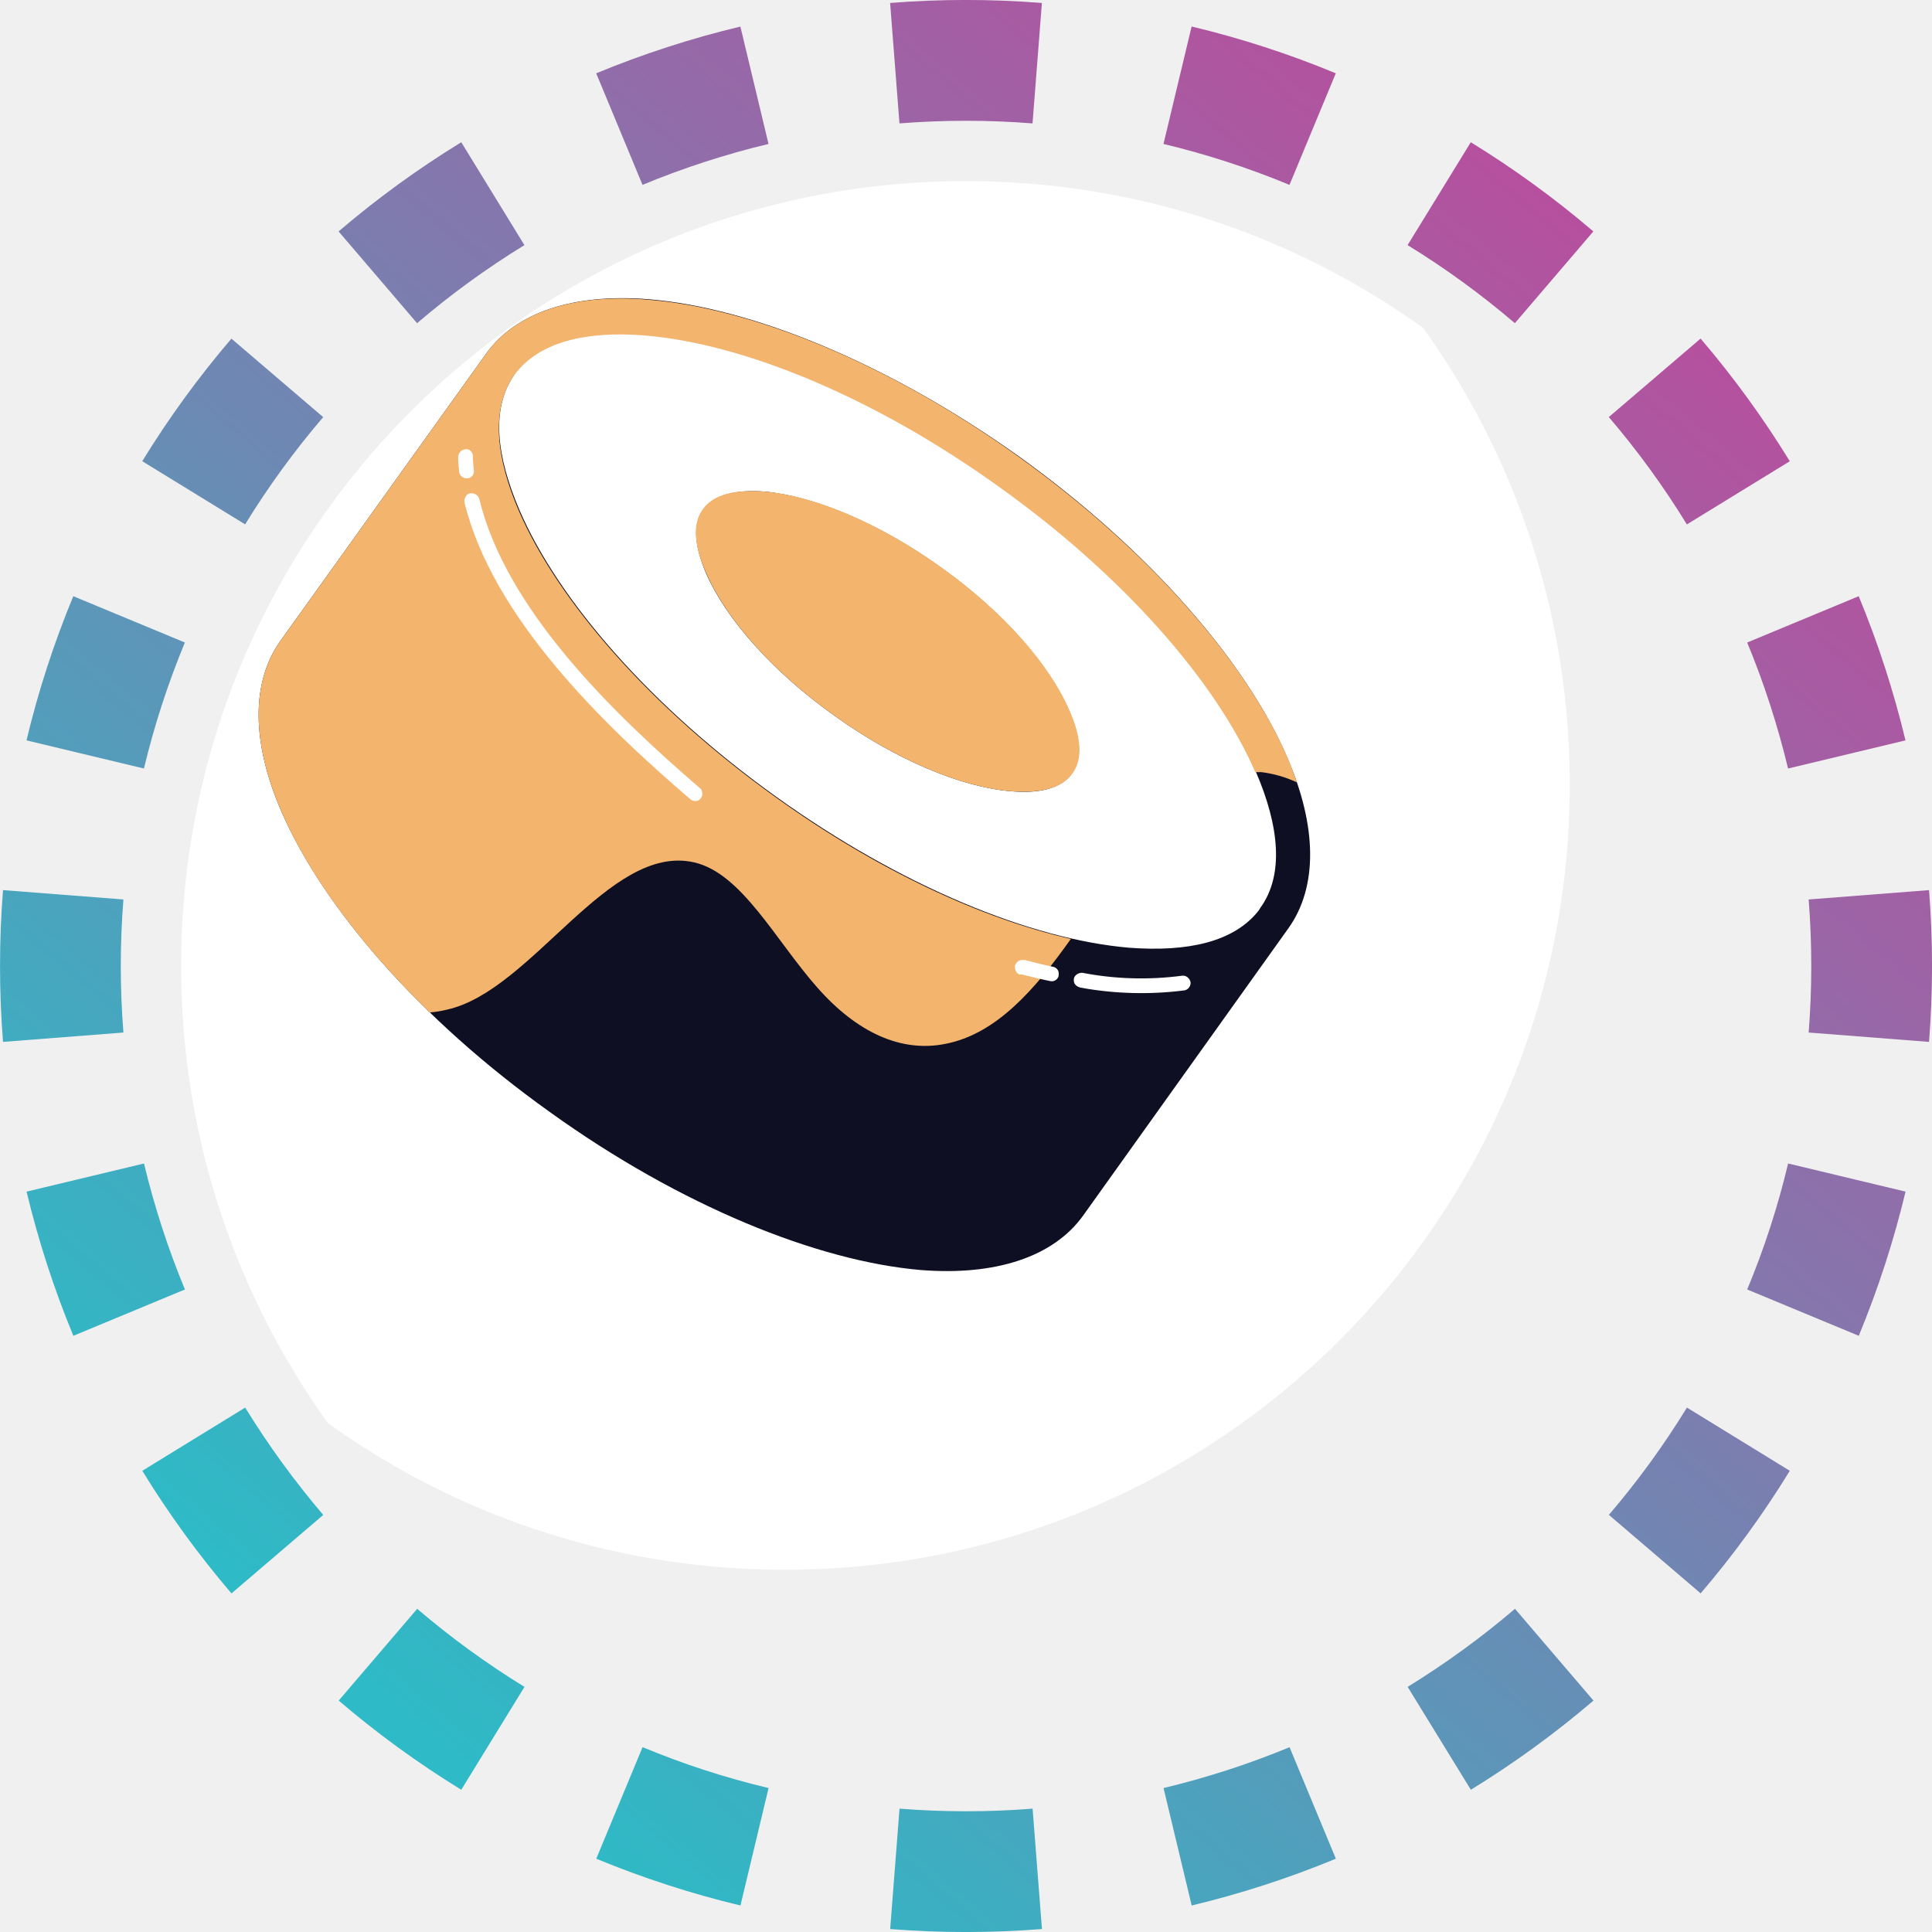
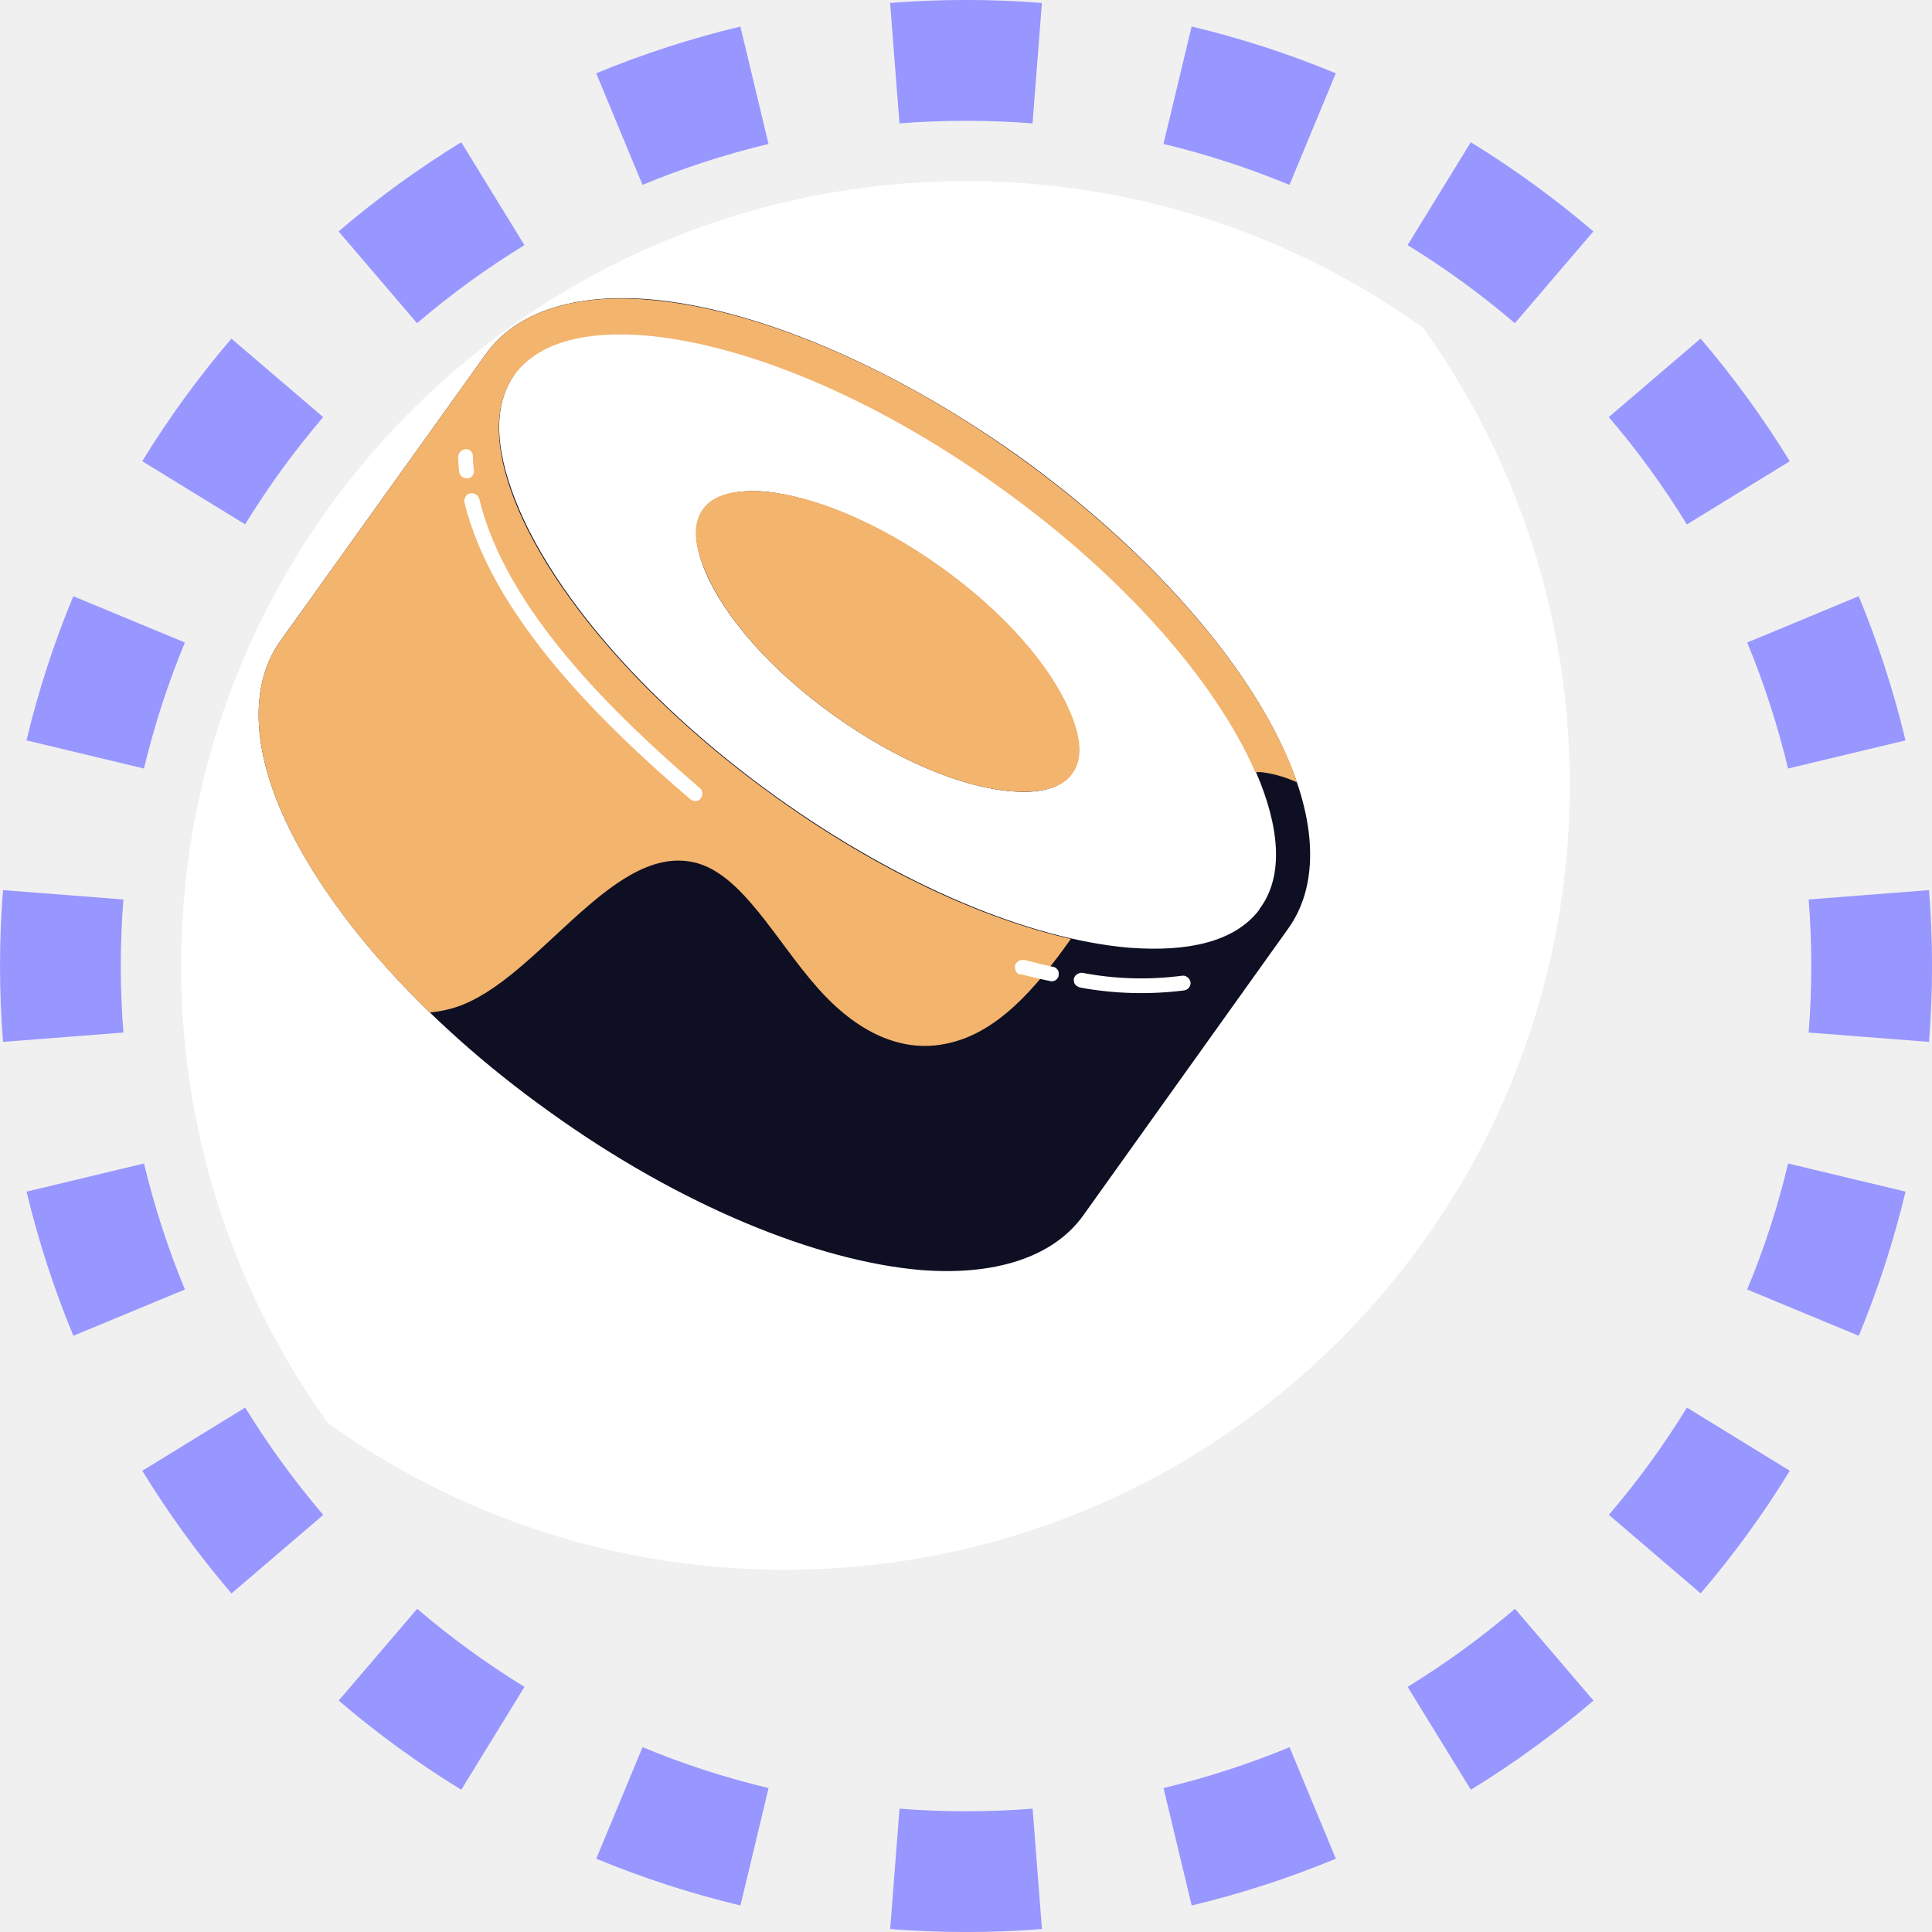
<svg xmlns="http://www.w3.org/2000/svg" width="32" height="32" fill="none" viewBox="0 0 32 32">
-   <path fill="url(#stataxsushi__paint0_linear_42_5)" fill-rule="evenodd" d="m31.951 17.257-1.994-.155a14 14 0 0 0 0-2.204l1.994-.155a16 16 0 0 1 0 2.514m-.39-4.994-1.945.466q-.26-1.08-.677-2.087l1.847-.767q.478 1.154.775 2.388M29.644 7.64 27.94 8.686a14 14 0 0 0-1.293-1.778l1.52-1.3a16 16 0 0 1 1.477 2.031m-3.253-3.806-1.3 1.52a14 14 0 0 0-1.777-1.293l1.047-1.704q1.076.661 2.03 1.477m-4.266-2.619-.767 1.848a14 14 0 0 0-2.087-.678l.466-1.945c.822.196 1.62.457 2.388.775M17.257.05l-.155 1.994a14 14 0 0 0-2.204 0L14.743.049a16 16 0 0 1 2.514 0m-4.994.39.466 1.945q-1.08.26-2.087.678l-.767-1.848A16 16 0 0 1 12.263.44M7.64 2.356 8.686 4.06a14 14 0 0 0-1.778 1.293l-1.3-1.52A16 16 0 0 1 7.64 2.356M3.833 5.609l1.52 1.3A14 14 0 0 0 4.06 8.685L2.356 7.639q.661-1.076 1.477-2.03M1.214 9.875l1.848.767a14 14 0 0 0-.678 2.087l-1.945-.466c.196-.822.457-1.62.775-2.388M.05 14.743a16 16 0 0 0 0 2.514l1.994-.155a14 14 0 0 1 0-2.204zm.39 4.994 1.945-.466q.26 1.08.678 2.087l-1.848.767a16 16 0 0 1-.775-2.388m1.917 4.624 1.704-1.047q.579.941 1.293 1.778l-1.52 1.3a16 16 0 0 1-1.477-2.031m3.253 3.806 1.3-1.52q.835.714 1.777 1.293l-1.047 1.704a16 16 0 0 1-2.03-1.477m4.266 2.619.767-1.848q1.007.42 2.087.678l-.466 1.945a16 16 0 0 1-2.388-.775m4.868 1.165.155-1.994a14 14 0 0 0 2.204 0l.155 1.994a16 16 0 0 1-2.514 0m4.994-.39-.466-1.945q1.08-.26 2.087-.677l.767 1.847a16 16 0 0 1-2.388.775m4.624-1.917-1.047-1.704q.941-.579 1.778-1.293l1.3 1.52a16 16 0 0 1-2.031 1.477m3.806-3.253-1.52-1.3a14 14 0 0 0 1.293-1.777l1.704 1.047q-.661 1.076-1.477 2.03m2.619-4.266-1.848-.767q.42-1.007.678-2.087l1.945.466a16 16 0 0 1-.775 2.388" clip-rule="evenodd" />
+   <path fill="#9896FF" fill-rule="evenodd" d="m31.951 17.257-1.994-.155a14 14 0 0 0 0-2.204l1.994-.155a16 16 0 0 1 0 2.514m-.39-4.994-1.945.466q-.26-1.08-.677-2.087l1.847-.767q.478 1.154.775 2.388M29.644 7.64 27.94 8.686a14 14 0 0 0-1.293-1.778l1.52-1.3a16 16 0 0 1 1.477 2.031m-3.253-3.806-1.3 1.52a14 14 0 0 0-1.777-1.293l1.047-1.704q1.076.661 2.03 1.477m-4.266-2.619-.767 1.848a14 14 0 0 0-2.087-.678l.466-1.945c.822.196 1.62.457 2.388.775M17.257.05l-.155 1.994a14 14 0 0 0-2.204 0L14.743.049a16 16 0 0 1 2.514 0m-4.994.39.466 1.945q-1.08.26-2.087.678l-.767-1.848A16 16 0 0 1 12.263.44M7.64 2.356 8.686 4.06a14 14 0 0 0-1.778 1.293l-1.3-1.52A16 16 0 0 1 7.64 2.356M3.833 5.609l1.52 1.3A14 14 0 0 0 4.06 8.685L2.356 7.639q.661-1.076 1.477-2.03M1.214 9.875l1.848.767a14 14 0 0 0-.678 2.087l-1.945-.466c.196-.822.457-1.62.775-2.388M.05 14.743a16 16 0 0 0 0 2.514l1.994-.155a14 14 0 0 1 0-2.204zm.39 4.994 1.945-.466q.26 1.08.678 2.087l-1.848.767a16 16 0 0 1-.775-2.388m1.917 4.624 1.704-1.047q.579.941 1.293 1.778l-1.52 1.3a16 16 0 0 1-1.477-2.031m3.253 3.806 1.3-1.52q.835.714 1.777 1.293l-1.047 1.704a16 16 0 0 1-2.03-1.477m4.266 2.619.767-1.848q1.007.42 2.087.678l-.466 1.945a16 16 0 0 1-2.388-.775m4.868 1.165.155-1.994a14 14 0 0 0 2.204 0l.155 1.994a16 16 0 0 1-2.514 0m4.994-.39-.466-1.945q1.08-.26 2.087-.677l.767 1.847a16 16 0 0 1-2.388.775m4.624-1.917-1.047-1.704q.941-.579 1.778-1.293l1.3 1.52a16 16 0 0 1-2.031 1.477m3.806-3.253-1.52-1.3a14 14 0 0 0 1.293-1.777l1.704 1.047q-.661 1.076-1.477 2.03m2.619-4.266-1.848-.767q.42-1.007.678-2.087l1.945.466a16 16 0 0 1-.775 2.388" clip-rule="evenodd" />
  <g clip-path="url(#stataxsushi__circleClip)">
    <g style="transform:scale(.8125);transform-origin:50% 50%">
      <g clip-path="url(#stataxsushi__sushibar__clip0_298_486)">
        <path fill="#fff" d="M16 32c8.84 0 16-7.16 16-16S24.84 0 16 0 0 7.16 0 16s7.16 16 16 16" />
        <path fill="#0E0F22" fill-rule="evenodd" d="M9.91 7.21c.61-.85 1.79-1.23 3.31-1.11 2.1.17 4.88 1.3 7.56 3.21 2.67 1.92 4.63 4.2 5.46 6.13.61 1.4.63 2.64.02 3.49l-4.18 5.85c-.61.85-1.8 1.23-3.31 1.11-2.1-.18-4.89-1.3-7.56-3.22-2.68-1.91-4.63-4.19-5.47-6.12-.61-1.4-.63-2.64-.02-3.49zm15.78 11.3c.49-.67.39-1.67-.09-2.78-.8-1.84-2.68-4-5.24-5.83-2.55-1.83-5.2-2.91-7.2-3.08-1.22-.1-2.18.12-2.67.8l-.02.04c-.46.68-.35 1.64.12 2.74.8 1.85 2.68 4.01 5.23 5.84s5.2 2.91 7.2 3.08c1.2.09 2.14-.12 2.64-.76zm-6.52-6.95c1.28.91 2.22 2 2.62 2.92.23.52.29.97.06 1.29-.22.31-.68.41-1.24.36-1-.08-2.33-.63-3.6-1.54-1.28-.91-2.22-1.99-2.62-2.91-.22-.52-.28-.98-.06-1.29s.68-.41 1.25-.37c.99.09 2.32.63 3.59 1.54" clip-rule="evenodd" />
        <path fill="#F3B46E" fill-rule="evenodd" d="M8.76 20.64c-1.42-1.38-2.47-2.81-3.02-4.09-.61-1.4-.63-2.64-.02-3.49l4.19-5.85c.61-.85 1.79-1.23 3.31-1.1 2.1.17 4.89 1.29 7.56 3.21s4.63 4.19 5.47 6.13c.07.16.13.33.19.5a2.4 2.4 0 0 0-.73-.21h-.12c-.8-1.84-2.68-4-5.23-5.82-2.55-1.83-5.2-2.91-7.2-3.08-1.21-.1-2.18.13-2.67.8l-.03.04c-.45.68-.35 1.65.12 2.74.8 1.84 2.68 4 5.23 5.83 2.07 1.49 4.21 2.48 6.02 2.89-.73 1.03-1.52 1.94-2.56 2.14-.9.18-1.8-.23-2.61-1.15-.85-.96-1.54-2.33-2.51-2.55-1.74-.4-3.3 2.61-5.03 3-.12.03-.24.05-.37.06zm10.42-9.08c1.28.91 2.22 1.99 2.62 2.92.23.52.29.98.06 1.29-.23.32-.68.4-1.25.36-1-.08-2.33-.63-3.6-1.54-1.28-.91-2.22-1.99-2.62-2.92-.23-.52-.29-.98-.06-1.29.23-.32.68-.4 1.25-.36 1 .08 2.33.63 3.6 1.54" clip-rule="evenodd" />
        <path fill="#fff" fill-rule="evenodd" d="M22.01 20.13c.7.13 1.42.15 2.13.06.08-.01.14-.09.13-.17-.02-.08-.09-.14-.17-.13-.68.09-1.37.07-2.04-.06-.08 0-.16.05-.17.13 0 .04 0 .08.03.11.02.03.06.05.1.06zm-1.2-.27c.2.05.4.1.6.14.04.01.08 0 .11-.02s.06-.06.06-.09c.01-.06 0-.12-.06-.16-.02-.01-.03-.02-.05-.02-.19-.04-.39-.09-.58-.14h-.06c-.04 0-.08.02-.11.06-.01.02-.02.03-.03.05 0 .04 0 .08.02.12s.05.06.09.07zM9.47 10.25c.57 2.32 2.8 4.5 4.6 6.04.03.03.07.04.11.04s.08-.02.1-.05c.04-.05.05-.11.02-.17 0-.02-.02-.03-.04-.05-1.75-1.51-3.94-3.62-4.49-5.89a.16.16 0 0 0-.19-.11c-.04 0-.07.03-.09.07-.02.03-.03.08-.02.11zm-.13-.94c0 .1.01.21.02.31.01.08.09.14.17.13.04 0 .07-.02.1-.05.02-.03.04-.07.03-.11-.01-.1-.02-.2-.02-.29a.15.15 0 0 0-.1-.14c-.02 0-.04-.01-.06 0-.08.01-.14.08-.14.16z" clip-rule="evenodd" />
      </g>
      <defs>
        <clipPath id="stataxsushi__sushibar__clip0_298_486">
          <path fill="#fff" d="M0 0h32v32H0z" />
        </clipPath>
      </defs>
    </g>
  </g>
  <defs>
-     <linearGradient id="stataxsushi__paint0_linear_42_5" x1="26.976" x2="6.592" y1="4.32" y2="28.352" gradientUnits="userSpaceOnUse">
-       <stop stop-color="#B6509E" />
-       <stop offset="1" stop-color="#2EBAC6" />
-     </linearGradient>
    <clipPath id="stataxsushi__circleClip">
      <circle cx="16" cy="16" r="13" />
    </clipPath>
  </defs>
</svg>
